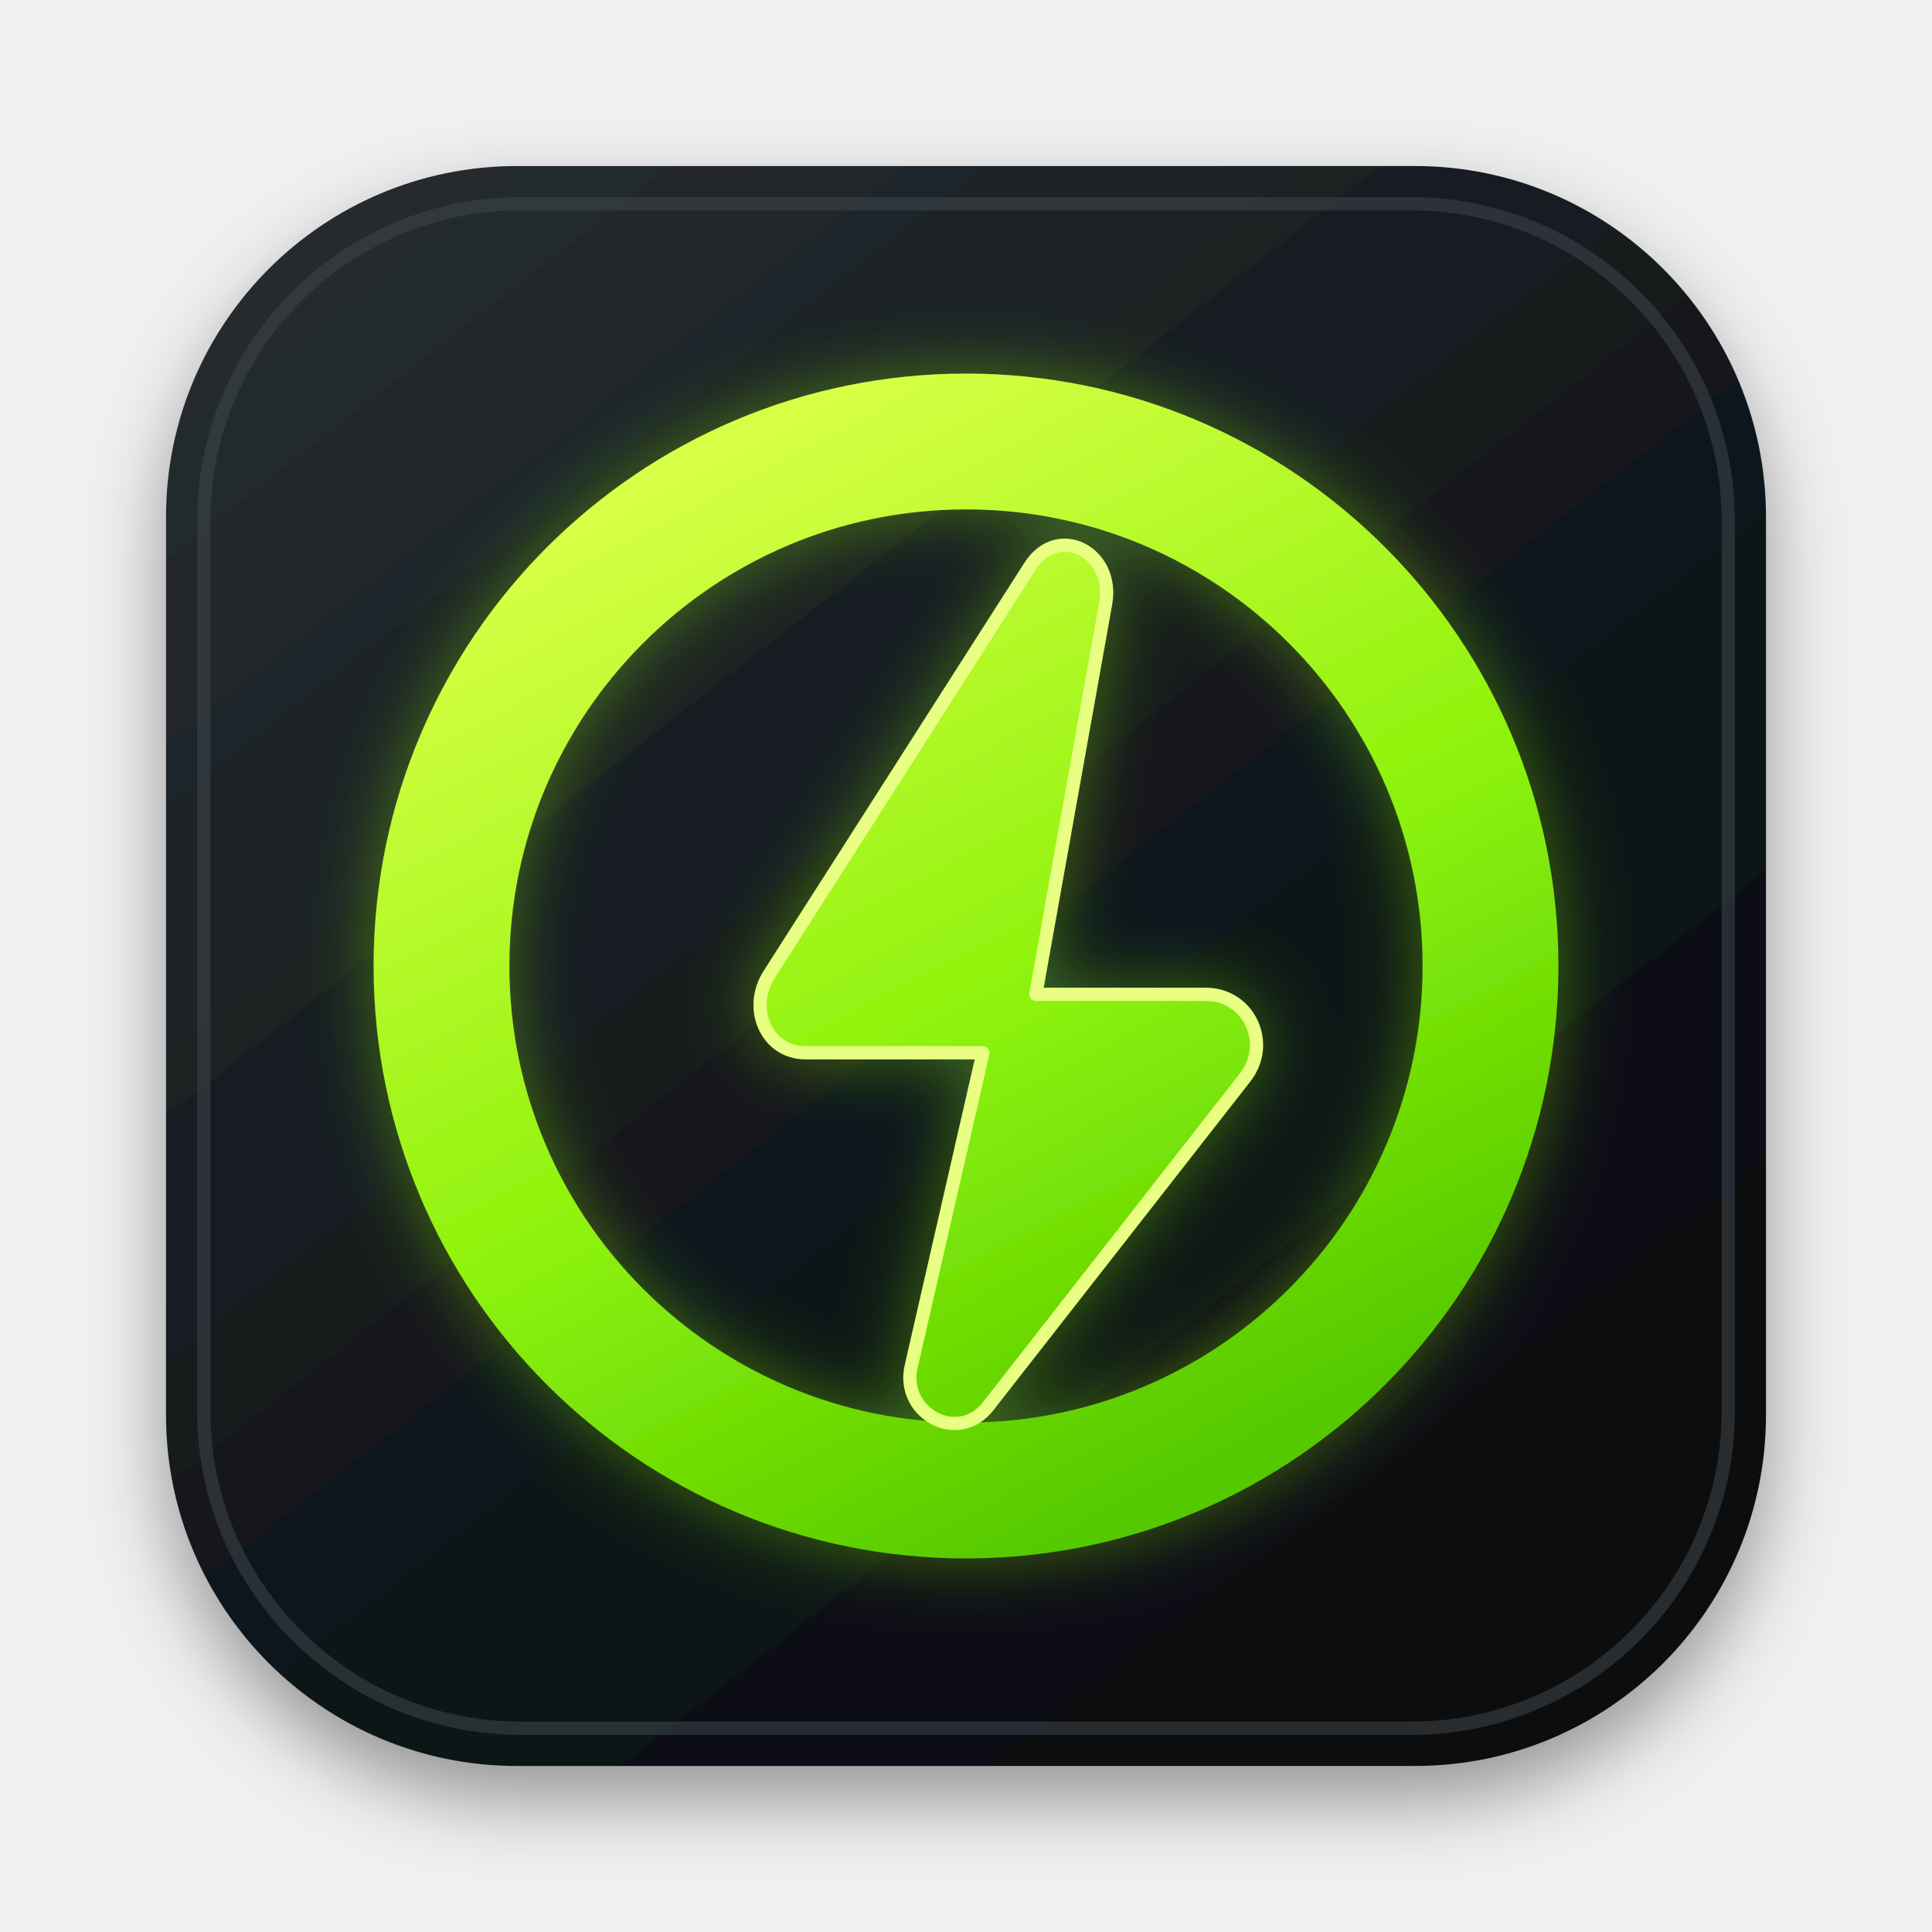
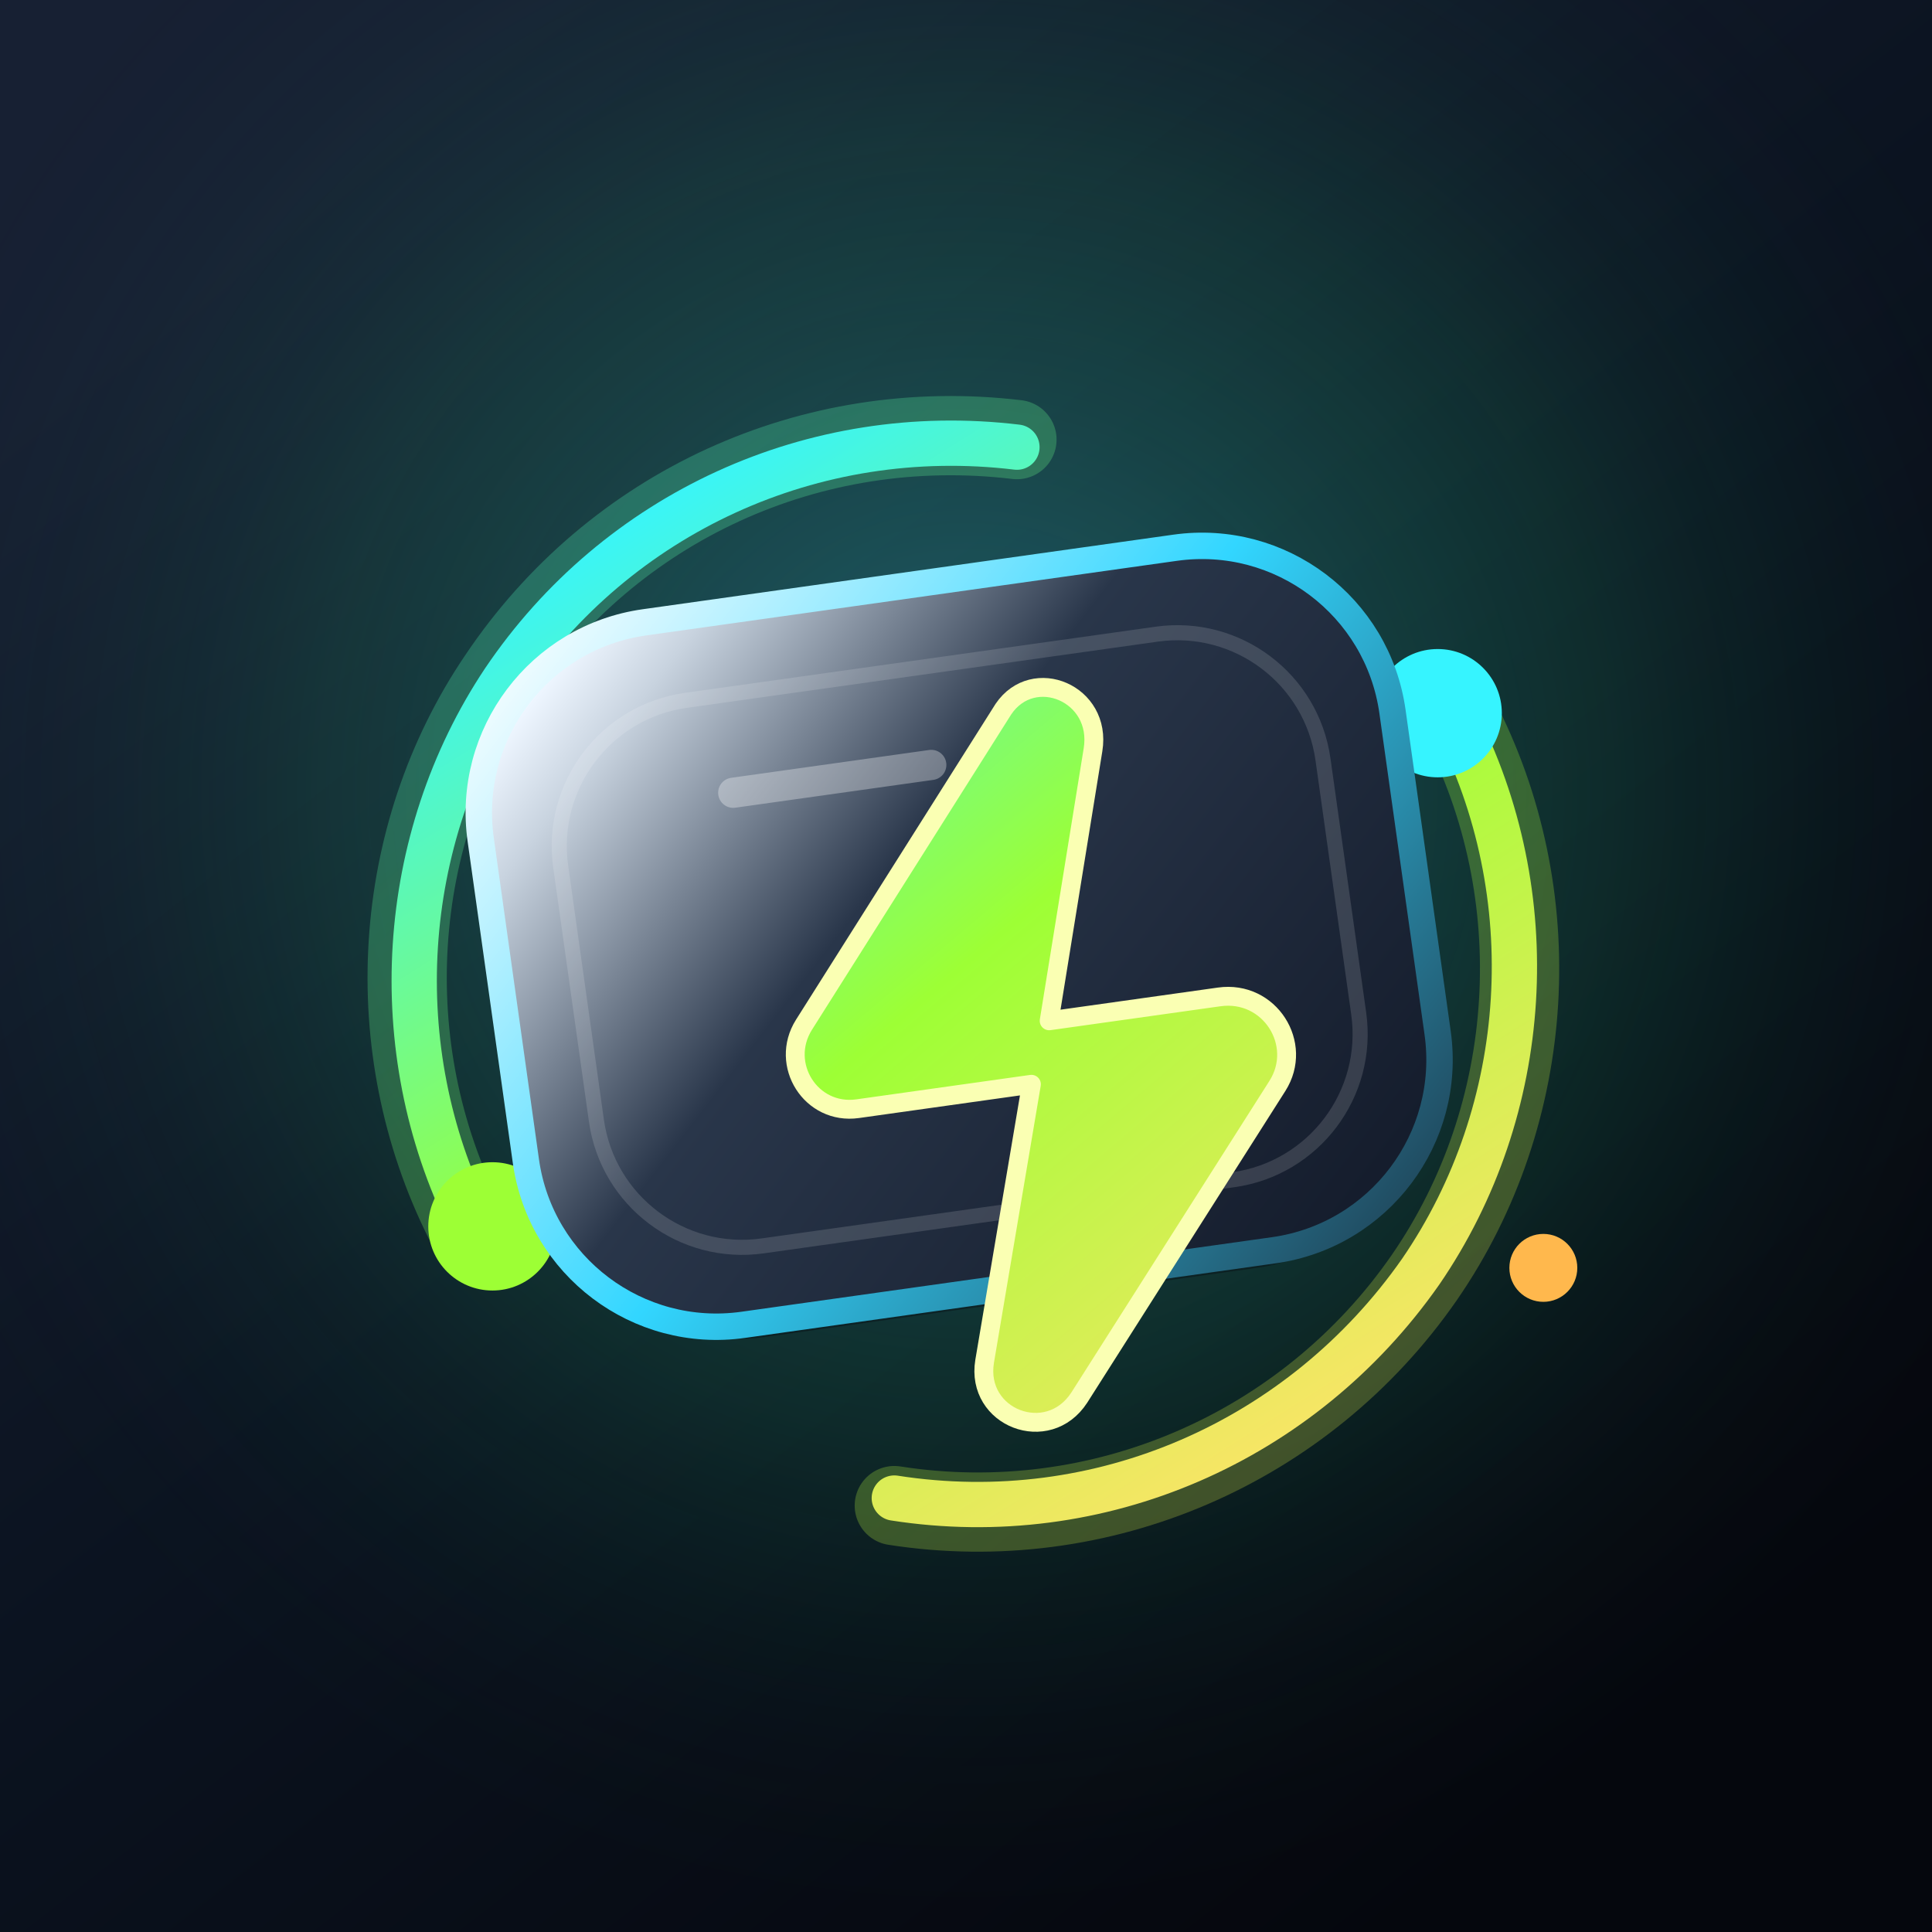
<svg xmlns="http://www.w3.org/2000/svg" viewBox="0 0 1024 1024">
  <defs>
-     <linearGradient id="plate" x1="210" y1="120" x2="820" y2="900" gradientUnits="userSpaceOnUse">
-       <stop offset="0" stop-color="#252b2f" />
-       <stop offset="0.52" stop-color="#11171b" />
-       <stop offset="1" stop-color="#070a0d" />
+     <linearGradient id="background" x1="180" y1="80" x2="850" y2="940" gradientUnits="userSpaceOnUse">
+       <stop offset="0" stop-color="#172033" />
+       <stop offset="0.48" stop-color="#0b1320" />
+       <stop offset="1" stop-color="#05070d" />
    </linearGradient>
-     <linearGradient id="energy" x1="374" y1="248" x2="650" y2="776" gradientUnits="userSpaceOnUse">
-       <stop offset="0" stop-color="#d6ff44" />
-       <stop offset="0.55" stop-color="#8df20b" />
-       <stop offset="1" stop-color="#55c900" />
+     <linearGradient id="rim" x1="190" y1="132" x2="860" y2="900" gradientUnits="userSpaceOnUse">
+       <stop offset="0" stop-color="#2ce6ff" />
+       <stop offset="0.52" stop-color="#8cff37" />
+       <stop offset="1" stop-color="#ffb84d" />
    </linearGradient>
-     <filter id="soft-glow" x="-20%" y="-20%" width="140%" height="140%">
-       <feGaussianBlur in="SourceAlpha" stdDeviation="18" result="blur" />
-       <feFlood flood-color="#8efc14" flood-opacity="0.38" />
-       <feComposite in2="blur" operator="in" />
-       <feMerge>
-         <feMergeNode />
-         <feMergeNode in="SourceGraphic" />
-       </feMerge>
-     </filter>
-     <filter id="plate-shadow" x="-12%" y="-12%" width="124%" height="124%">
-       <feDropShadow dx="0" dy="18" stdDeviation="20" flood-color="#000000" flood-opacity="0.38" />
-     </filter>
+     <linearGradient id="keycap" x1="320" y1="326" x2="718" y2="733" gradientUnits="userSpaceOnUse">
+       <stop offset="0" stop-color="#eef6ff" />
+       <stop offset="0.08" stop-color="#c8d3df" />
+       <stop offset="0.36" stop-color="#29364a" />
+       <stop offset="1" stop-color="#111827" />
+     </linearGradient>
+     <linearGradient id="keycap-edge" x1="292" y1="298" x2="742" y2="760" gradientUnits="userSpaceOnUse">
+       <stop offset="0" stop-color="#ffffff" />
+       <stop offset="0.44" stop-color="#32d6ff" />
+       <stop offset="1" stop-color="#1c2636" />
+     </linearGradient>
+     <linearGradient id="pulse" x1="360" y1="245" x2="700" y2="785" gradientUnits="userSpaceOnUse">
+       <stop offset="0" stop-color="#36f4ff" />
+       <stop offset="0.48" stop-color="#9dff35" />
+       <stop offset="1" stop-color="#ffe36a" />
+     </linearGradient>
+     <radialGradient id="inner-light" cx="50%" cy="41%" r="60%">
+       <stop offset="0" stop-color="#45eaff" stop-opacity="0.34" />
+       <stop offset="0.56" stop-color="#2eea9a" stop-opacity="0.12" />
+       <stop offset="1" stop-color="#05070d" stop-opacity="0" />
+     </radialGradient>
  </defs>
-   <rect x="88" y="88" width="848" height="848" rx="186" fill="url(#plate)" filter="url(#plate-shadow)" />
-   <rect x="108" y="108" width="808" height="808" rx="168" fill="none" stroke="#3b444a" stroke-width="7" opacity="0.58" />
-   <g filter="url(#soft-glow)">
-     <circle cx="512" cy="512" r="278" fill="none" stroke="url(#energy)" stroke-width="72" />
-     <path d="M546 300 408 516c-12 18-2 42 19 42h94l-38 166c-6 25 25 42 41 21l136-174c14-18 2-44-21-44h-90l37-207c5-27-25-43-40-20Z" fill="url(#energy)" stroke="#e8ff83" stroke-width="7" stroke-linejoin="round" />
+   <rect x="0" y="0" width="1024" height="1024" fill="url(#background)" />
+   <rect x="0" y="0" width="1024" height="1024" fill="url(#inner-light)" />
+   <path d="M246 647c-46-92-39-204 18-288 61-91 166-139 275-126" fill="none" stroke="url(#rim)" stroke-linecap="round" stroke-width="42" opacity="0.28" />
+   <path d="M773 380c49 94 42 210-18 297-63 91-172 138-281 121" fill="none" stroke="url(#rim)" stroke-linecap="round" stroke-width="42" opacity="0.28" />
+   <path d="M249 647c-45-91-38-202 18-286 60-89 164-137 272-124" fill="none" stroke="url(#pulse)" stroke-linecap="round" stroke-width="24" />
+   <path d="M771 381c48 93 41 207-18 293-63 90-170 137-279 120" fill="none" stroke="url(#pulse)" stroke-linecap="round" stroke-width="24" />
+   <circle cx="261" cy="650" r="34" fill="#9dff35" />
+   <circle cx="762" cy="378" r="34" fill="#36f4ff" />
+   <circle cx="818" cy="672" r="18" fill="#ffb84d" />
+   <g transform="rotate(-8 512 522)">
+     <rect x="288" y="340" width="448" height="352" rx="92" fill="#070b12" opacity="0.42" />
+     <rect x="268" y="308" width="488" height="376" rx="102" fill="url(#keycap)" stroke="url(#keycap-edge)" stroke-width="14" />
+     <rect x="308" y="352" width="408" height="292" rx="78" fill="none" stroke="#ffffff" stroke-opacity="0.14" stroke-width="8" />
+     <path d="M552 380 424 531c-16 19-3 48 22 48h93l-45 142c-9 29 27 49 47 26l127-149c17-20 3-51-24-51h-91l43-139c9-29-25-49-44-28Z" fill="url(#pulse)" stroke="#faffb3" stroke-width="10" stroke-linejoin="round" />
+     <path d="M404 404h106" fill="none" stroke="#ffffff" stroke-linecap="round" stroke-opacity="0.32" stroke-width="16" />
  </g>
</svg>
